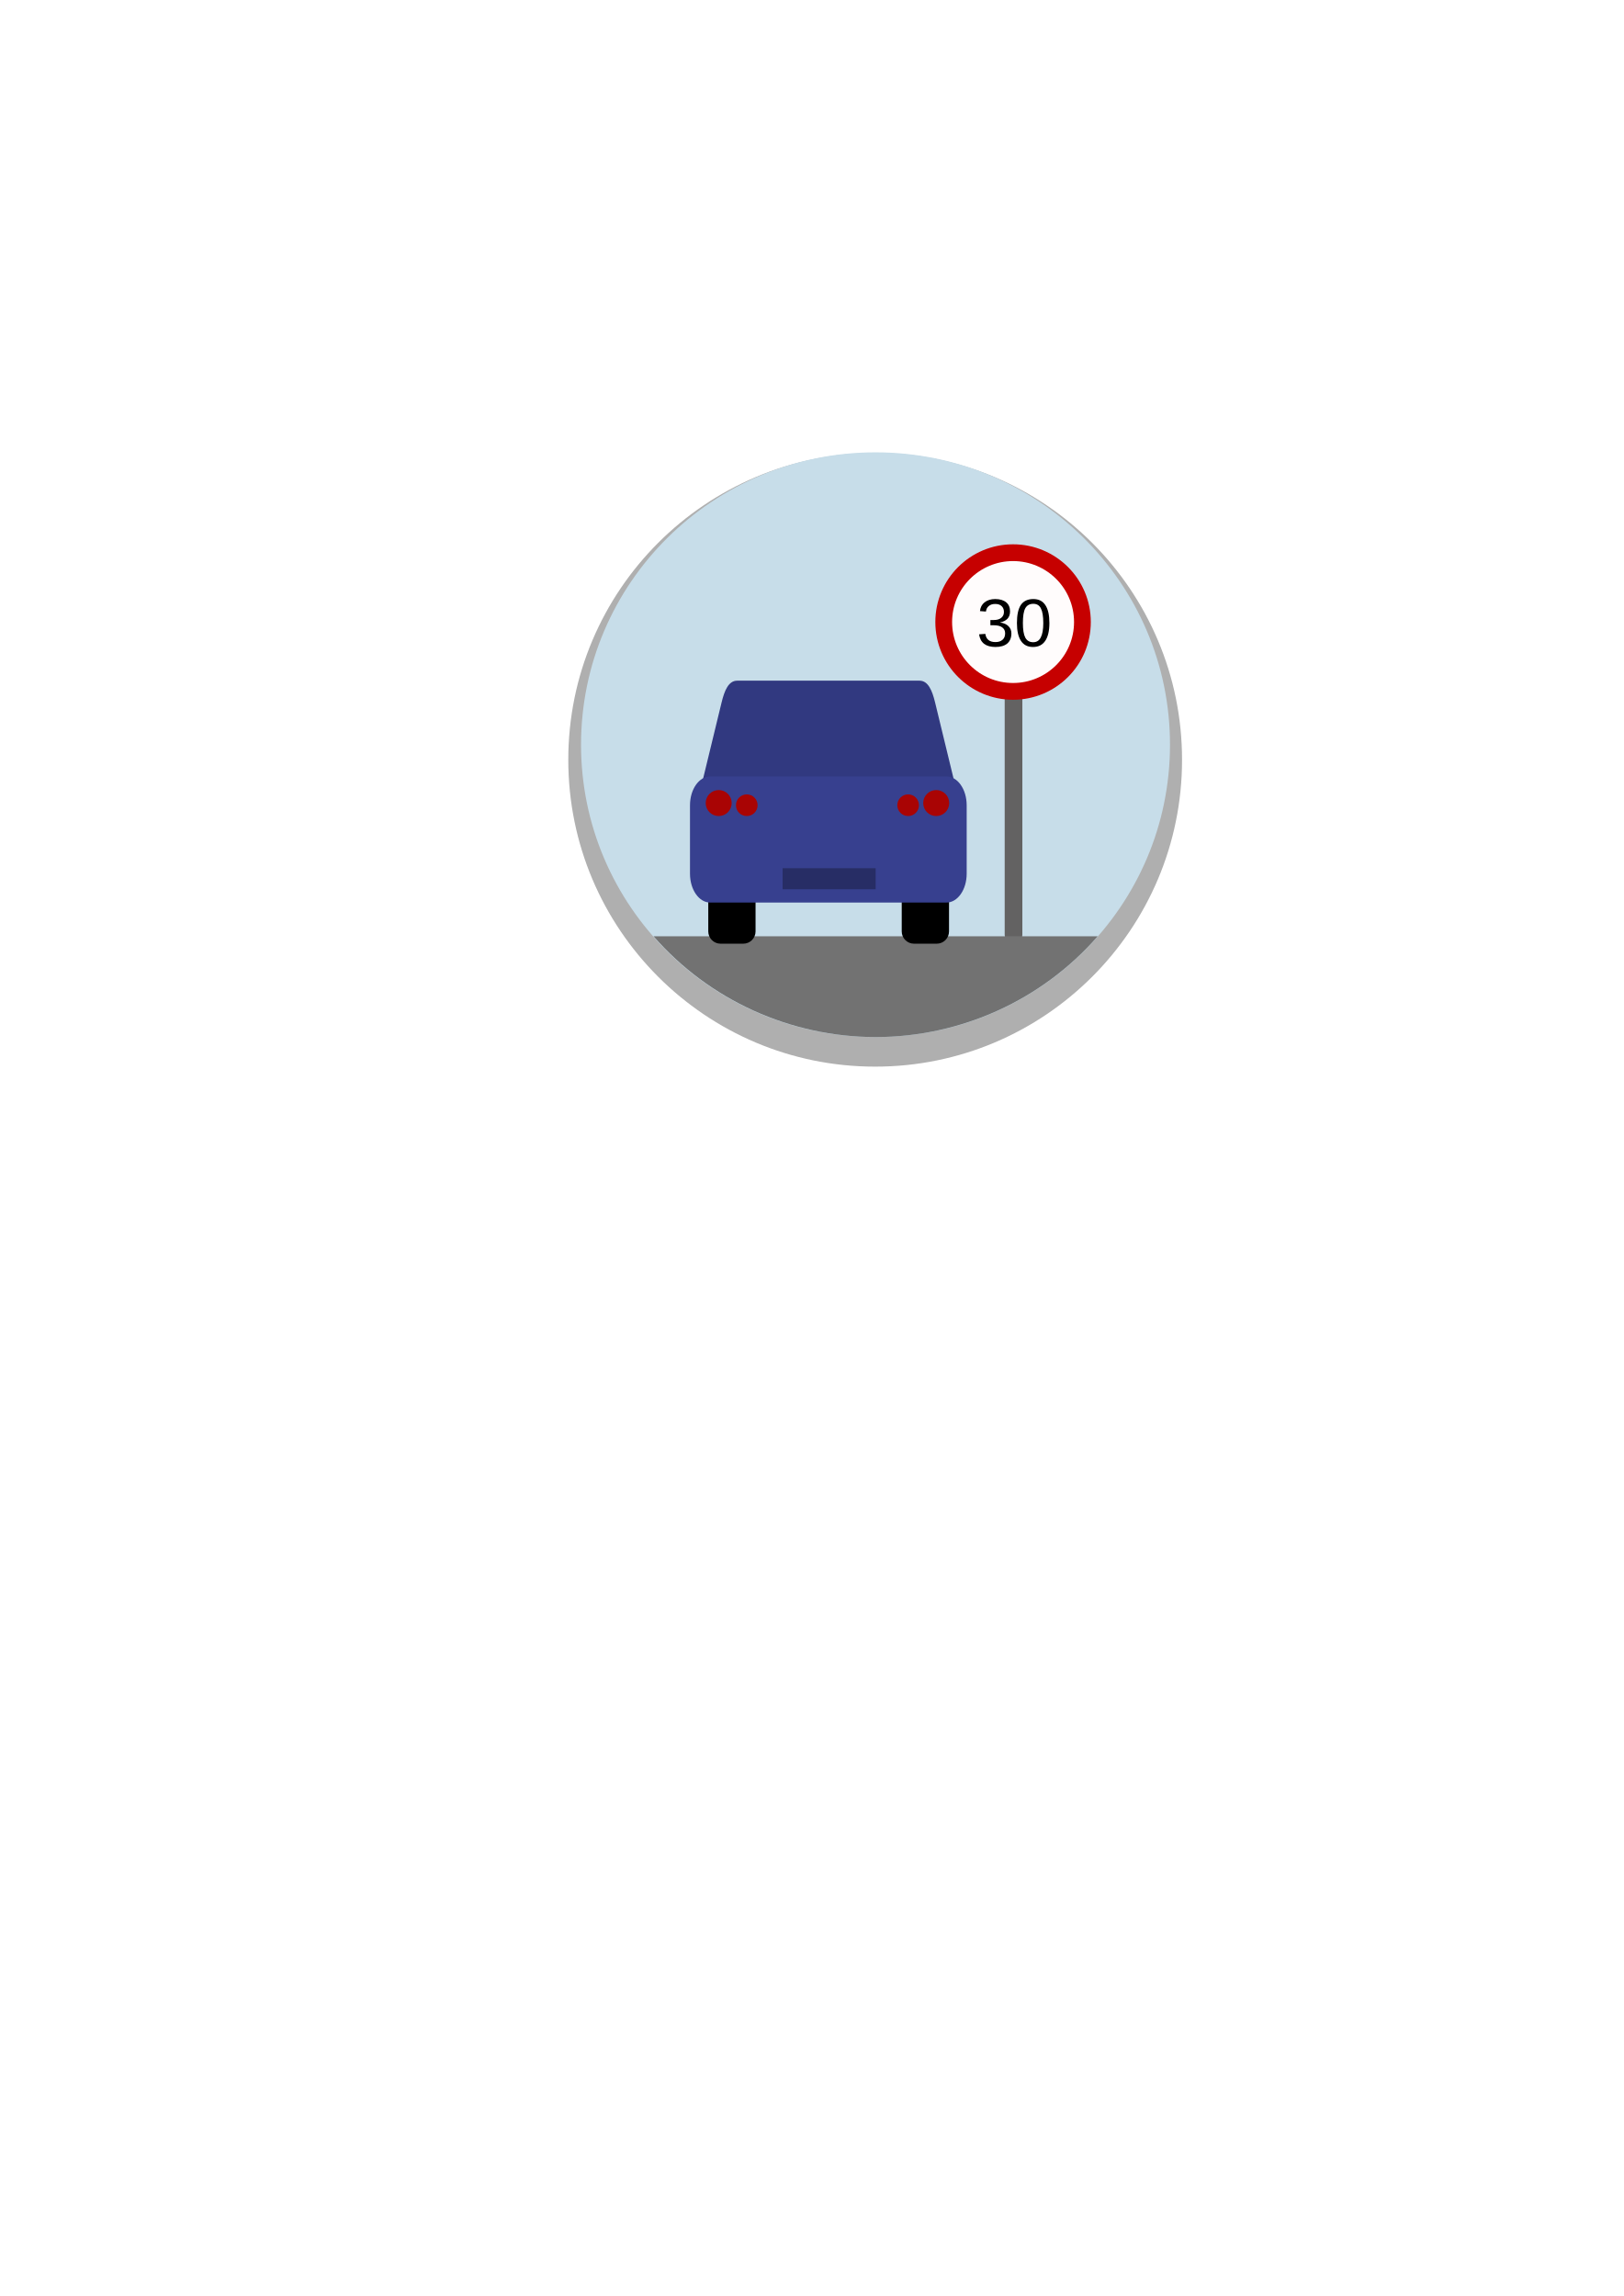
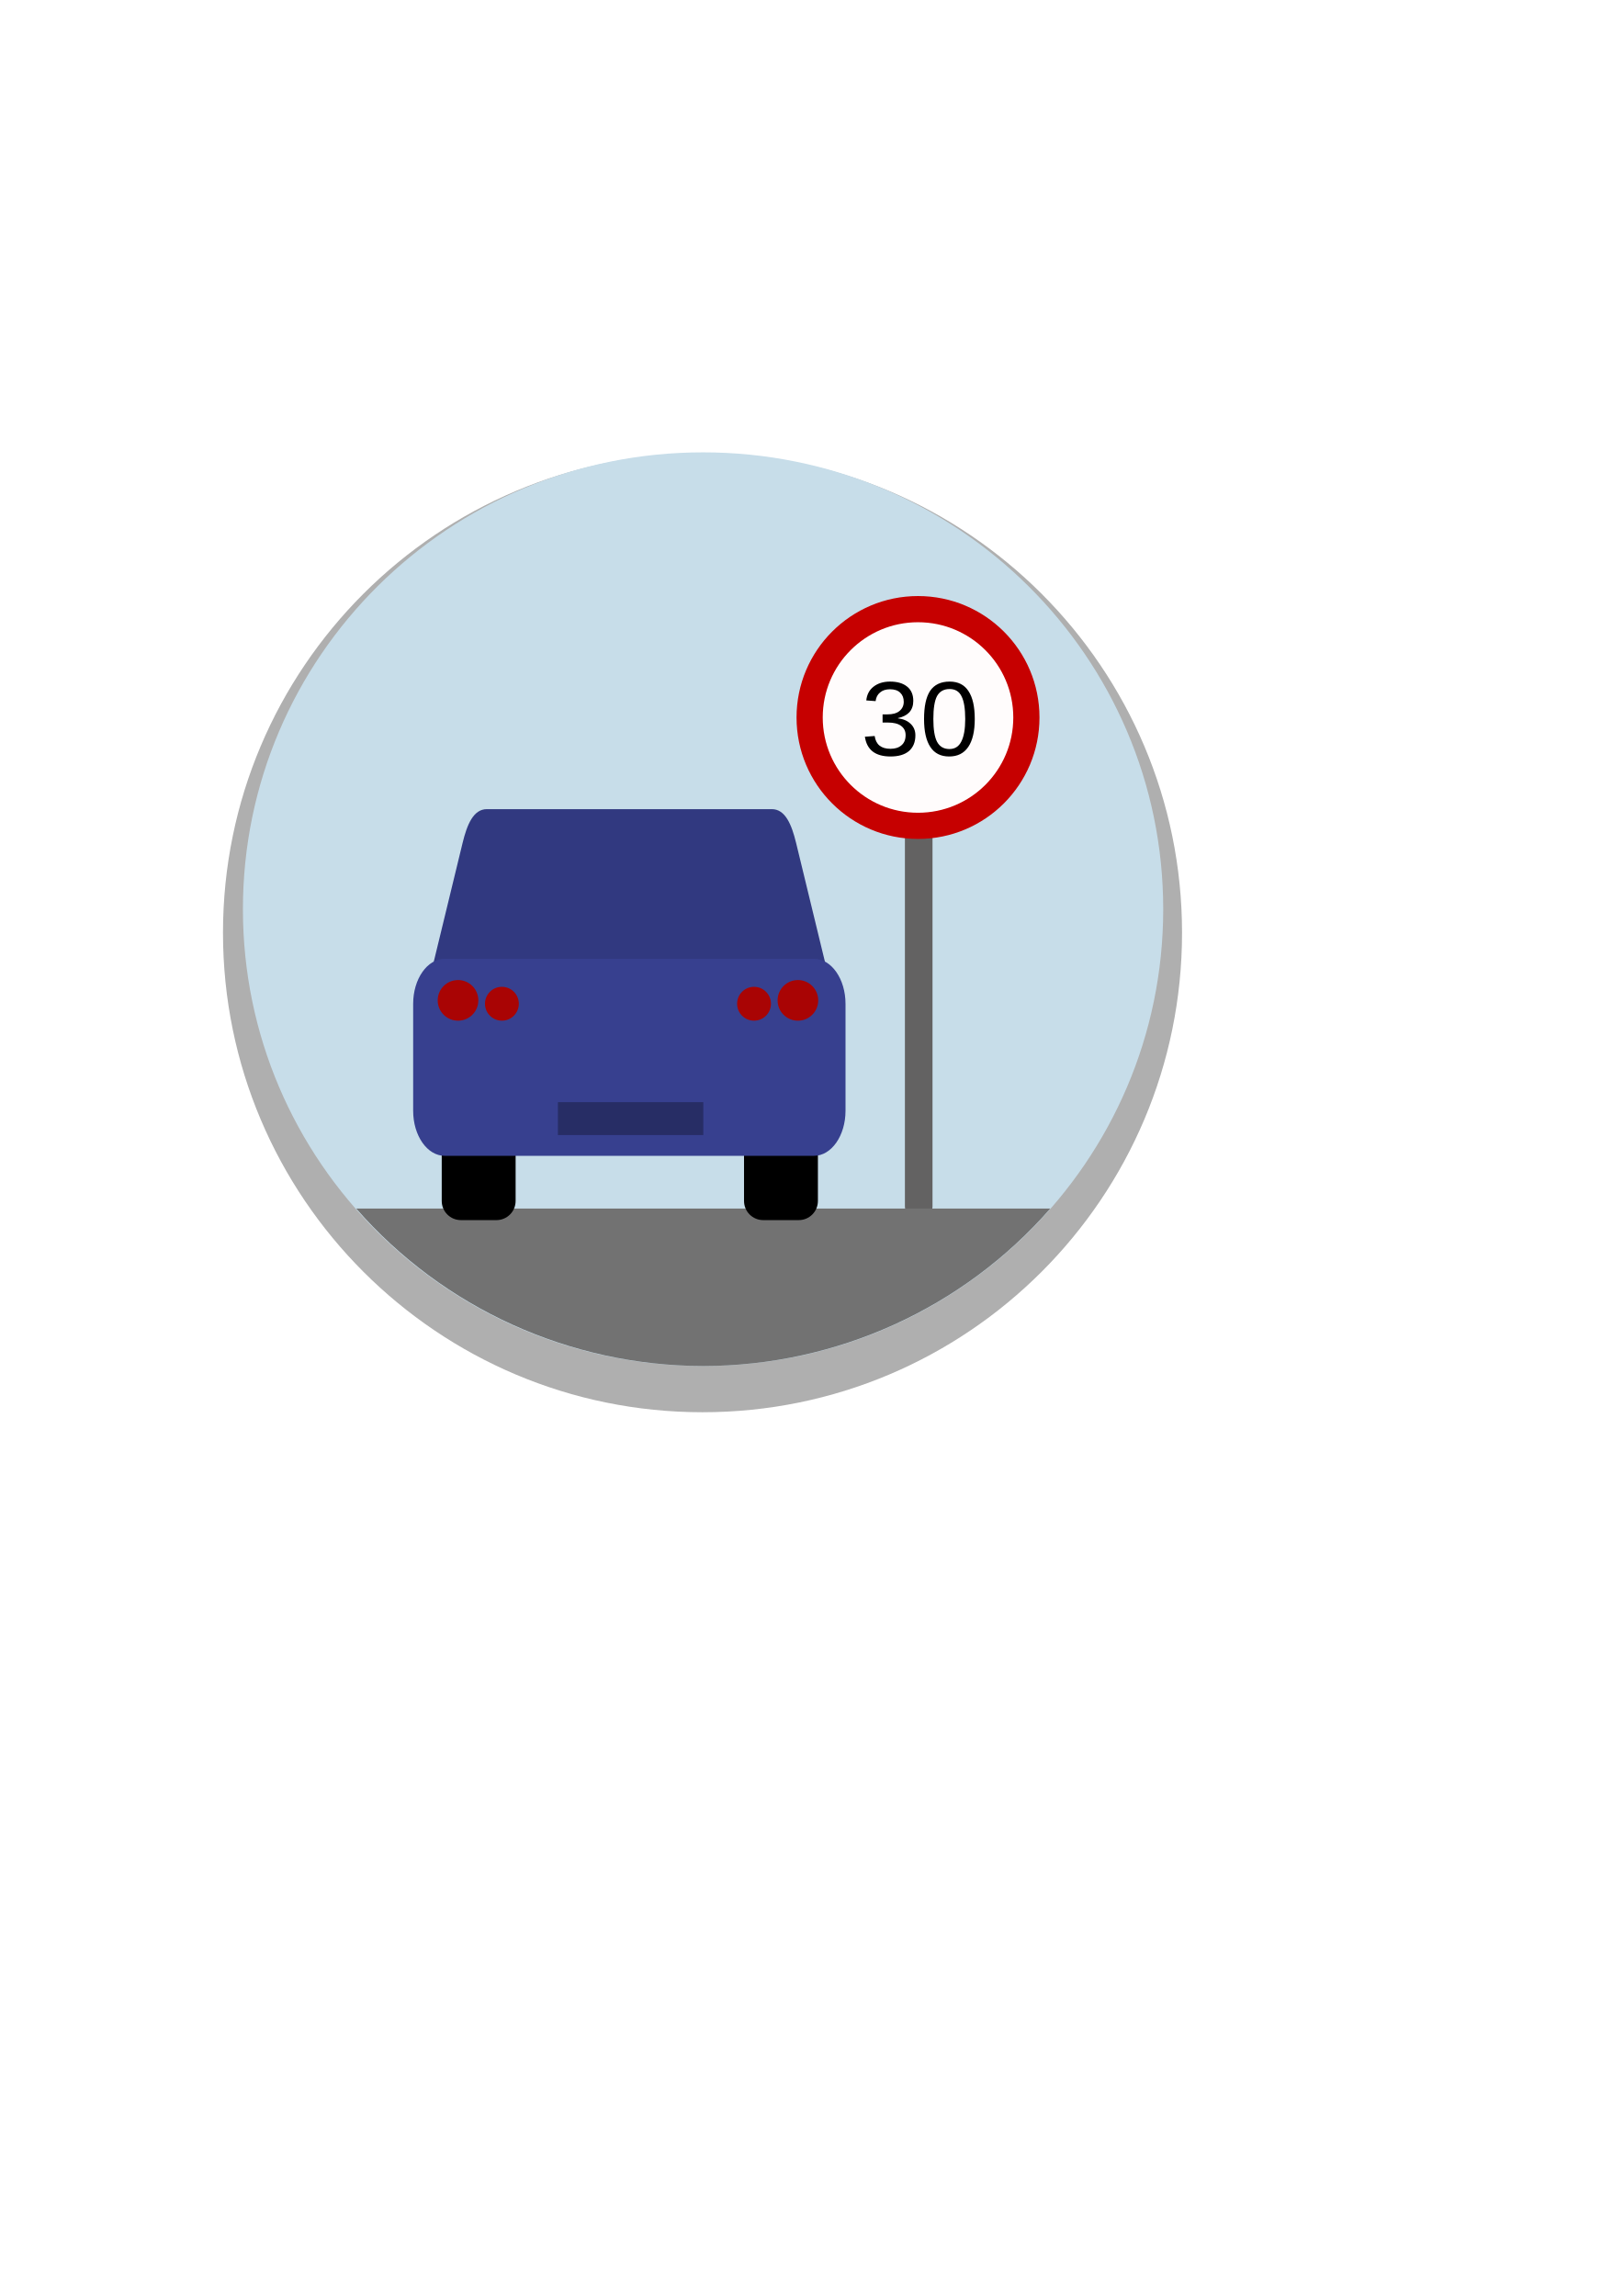
<svg xmlns="http://www.w3.org/2000/svg" id="svg8" version="1.1" viewBox="0 0 210 297" height="297mm" width="210mm">
  <defs id="defs2" />
-   <circle style="fill:#000000;fill-opacity:0.315;stroke:none;stroke-width:0.765;stroke-miterlimit:4;stroke-dasharray:none;stroke-opacity:1" id="path4747" cx="113.189" cy="98.285" r="39.69" />
-   <ellipse style="display:inline;fill:#c7dde9;fill-opacity:1;stroke:none;stroke-width:0.732;stroke-miterlimit:4;stroke-dasharray:none;stroke-opacity:1" id="path4747-8" cx="113.234" cy="96.331" rx="38.086" ry="37.819" />
-   <g id="g5752" transform="matrix(1.232367,0,0,1.232367,72.85214,-36.47529)">
+   <circle style="fill:#000000;fill-opacity:0.315;stroke:none;stroke-width:1.196;stroke-miterlimit:4;stroke-dasharray:none;stroke-opacity:1" id="path4747" cx="90.859" cy="120.661" r="62.019" />
+   <ellipse style="display:inline;fill:#c7dde9;fill-opacity:1;stroke:none;stroke-width:1.144;stroke-miterlimit:4;stroke-dasharray:none;stroke-opacity:1" id="path4747-8" cx="90.93" cy="117.608" rx="59.513" ry="59.095" />
+   <g id="g5752" transform="matrix(1.925694,0,0,1.925694,27.82964,-89.91524)">
    <rect ry="0.927" y="101.441" x="46.324" height="27.194" width="1.854" id="rect5619" style="opacity:1;vector-effect:none;fill:#636262;fill-opacity:1;stroke:none;stroke-width:2.868;stroke-linecap:round;stroke-linejoin:round;stroke-miterlimit:4;stroke-dasharray:none;stroke-dashoffset:0;stroke-opacity:1" />
    <circle r="8.158" cy="94.889" cx="47.204" id="path5558" style="opacity:1;vector-effect:none;fill:#c60000;fill-opacity:1;stroke:none;stroke-width:2.868;stroke-linecap:round;stroke-linejoin:round;stroke-miterlimit:4;stroke-dasharray:none;stroke-dashoffset:0;stroke-opacity:1" />
    <circle r="6.399" cy="94.889" cx="47.204" id="path5558-6" style="opacity:1;vector-effect:none;fill:#fffcfc;fill-opacity:1;stroke:none;stroke-width:2.25;stroke-linecap:round;stroke-linejoin:round;stroke-miterlimit:4;stroke-dasharray:none;stroke-dashoffset:0;stroke-opacity:1" />
    <text id="text5617" y="97.443" x="43.37" style="font-style:normal;font-variant:normal;font-weight:normal;font-stretch:normal;font-size:7.118px;line-height:1.25;font-family:Arial;-inkscape-font-specification:Arial;letter-spacing:0px;word-spacing:0px;fill:#000000;fill-opacity:1;stroke:none;stroke-width:0.178" xml:space="preserve">
      <tspan style="stroke-width:0.178" y="97.443" x="43.37" id="tspan5615">30</tspan>
    </text>
  </g>
-   <path style="display:inline;fill:#727272;fill-opacity:1;stroke:none;stroke-width:0.732;stroke-miterlimit:4;stroke-dasharray:none;stroke-opacity:1" d="M 84.529,121.116 A 38.086,37.819 0 0 0 113.234,134.15 38.086,37.819 0 0 0 141.969,121.116 Z" id="path4747-8-2" />
-   <g id="g5745" transform="matrix(1.232367,0,0,1.232367,65.00455,28.86787)">
+   <path style="display:inline;fill:#727272;fill-opacity:1;stroke:none;stroke-width:1.144;stroke-miterlimit:4;stroke-dasharray:none;stroke-opacity:1" d="M 46.076,156.336 A 59.513,59.095 0 0 0 90.93,176.703 59.513,59.095 0 0 0 135.831,156.336 Z" id="path4747-8-2" />
+   <g id="g5745" transform="matrix(1.925694,0,0,1.925694,15.56702,12.18987)">
    <rect ry="1.287" rx="1.286" y="66.807" x="21.584" height="8.822" width="4.962" id="rect5634" style="opacity:1;vector-effect:none;fill:#000000;fill-opacity:1;stroke:none;stroke-width:4.265;stroke-linecap:round;stroke-linejoin:round;stroke-miterlimit:4;stroke-dasharray:none;stroke-dashoffset:0;stroke-opacity:1" />
    <rect ry="1.287" rx="1.286" y="66.807" x="41.887" height="8.822" width="4.962" id="rect5634-4" style="opacity:1;vector-effect:none;fill:#000000;fill-opacity:1;stroke:none;stroke-width:4.265;stroke-linecap:round;stroke-linejoin:round;stroke-miterlimit:4;stroke-dasharray:none;stroke-dashoffset:0;stroke-opacity:1" />
    <path id="rect5630-7" d="m 24.614,48.023 h 19.141 c 0.903,0 1.329,1.033 1.631,2.277 l 2.106,8.679 c 0.302,1.243 -2.833,2.277 -3.737,2.277 H 24.614 c -0.903,0 -4.039,-1.033 -3.737,-2.277 l 2.106,-8.679 c 0.302,-1.243 0.727,-2.277 1.631,-2.277 z" style="opacity:1;vector-effect:none;fill:#313980;fill-opacity:1;stroke:none;stroke-width:3.296;stroke-linecap:round;stroke-linejoin:round;stroke-miterlimit:4;stroke-dasharray:none;stroke-dashoffset:0;stroke-opacity:1" />
    <rect rx="2.114" ry="3.024" y="58.077" x="19.665" height="13.233" width="29.038" id="rect5630" style="opacity:1;vector-effect:none;fill:#37408f;fill-opacity:1;stroke:none;stroke-width:3.753;stroke-linecap:round;stroke-linejoin:round;stroke-miterlimit:4;stroke-dasharray:none;stroke-dashoffset:0;stroke-opacity:1" />
    <g id="g5698">
      <circle style="opacity:1;vector-effect:none;fill:#a90404;fill-opacity:1;stroke:none;stroke-width:4.265;stroke-linecap:round;stroke-linejoin:round;stroke-miterlimit:4;stroke-dasharray:none;stroke-dashoffset:0;stroke-opacity:1" id="path5679" cx="22.678" cy="60.868" r="1.365" />
      <circle style="opacity:1;vector-effect:none;fill:#a90404;fill-opacity:1;stroke:none;stroke-width:3.554;stroke-linecap:round;stroke-linejoin:round;stroke-miterlimit:4;stroke-dasharray:none;stroke-dashoffset:0;stroke-opacity:1" id="path5679-4" cx="25.625" cy="61.095" r="1.137" />
    </g>
    <g transform="matrix(-1,0,0,1,68.18353,0)" id="g5698-4">
      <circle style="opacity:1;vector-effect:none;fill:#a90404;fill-opacity:1;stroke:none;stroke-width:4.265;stroke-linecap:round;stroke-linejoin:round;stroke-miterlimit:4;stroke-dasharray:none;stroke-dashoffset:0;stroke-opacity:1" id="path5679-2" cx="22.678" cy="60.868" r="1.365" />
      <circle style="opacity:1;vector-effect:none;fill:#a90404;fill-opacity:1;stroke:none;stroke-width:3.554;stroke-linecap:round;stroke-linejoin:round;stroke-miterlimit:4;stroke-dasharray:none;stroke-dashoffset:0;stroke-opacity:1" id="path5679-4-5" cx="25.625" cy="61.095" r="1.137" />
    </g>
    <rect ry="2.21" rx="0" y="67.706" x="29.386" height="2.21" width="9.766" id="rect5726" style="opacity:1;vector-effect:none;fill:#272d65;fill-opacity:1;stroke:none;stroke-width:4.095;stroke-linecap:round;stroke-linejoin:round;stroke-miterlimit:4;stroke-dasharray:none;stroke-dashoffset:0;stroke-opacity:1" />
  </g>
</svg>
